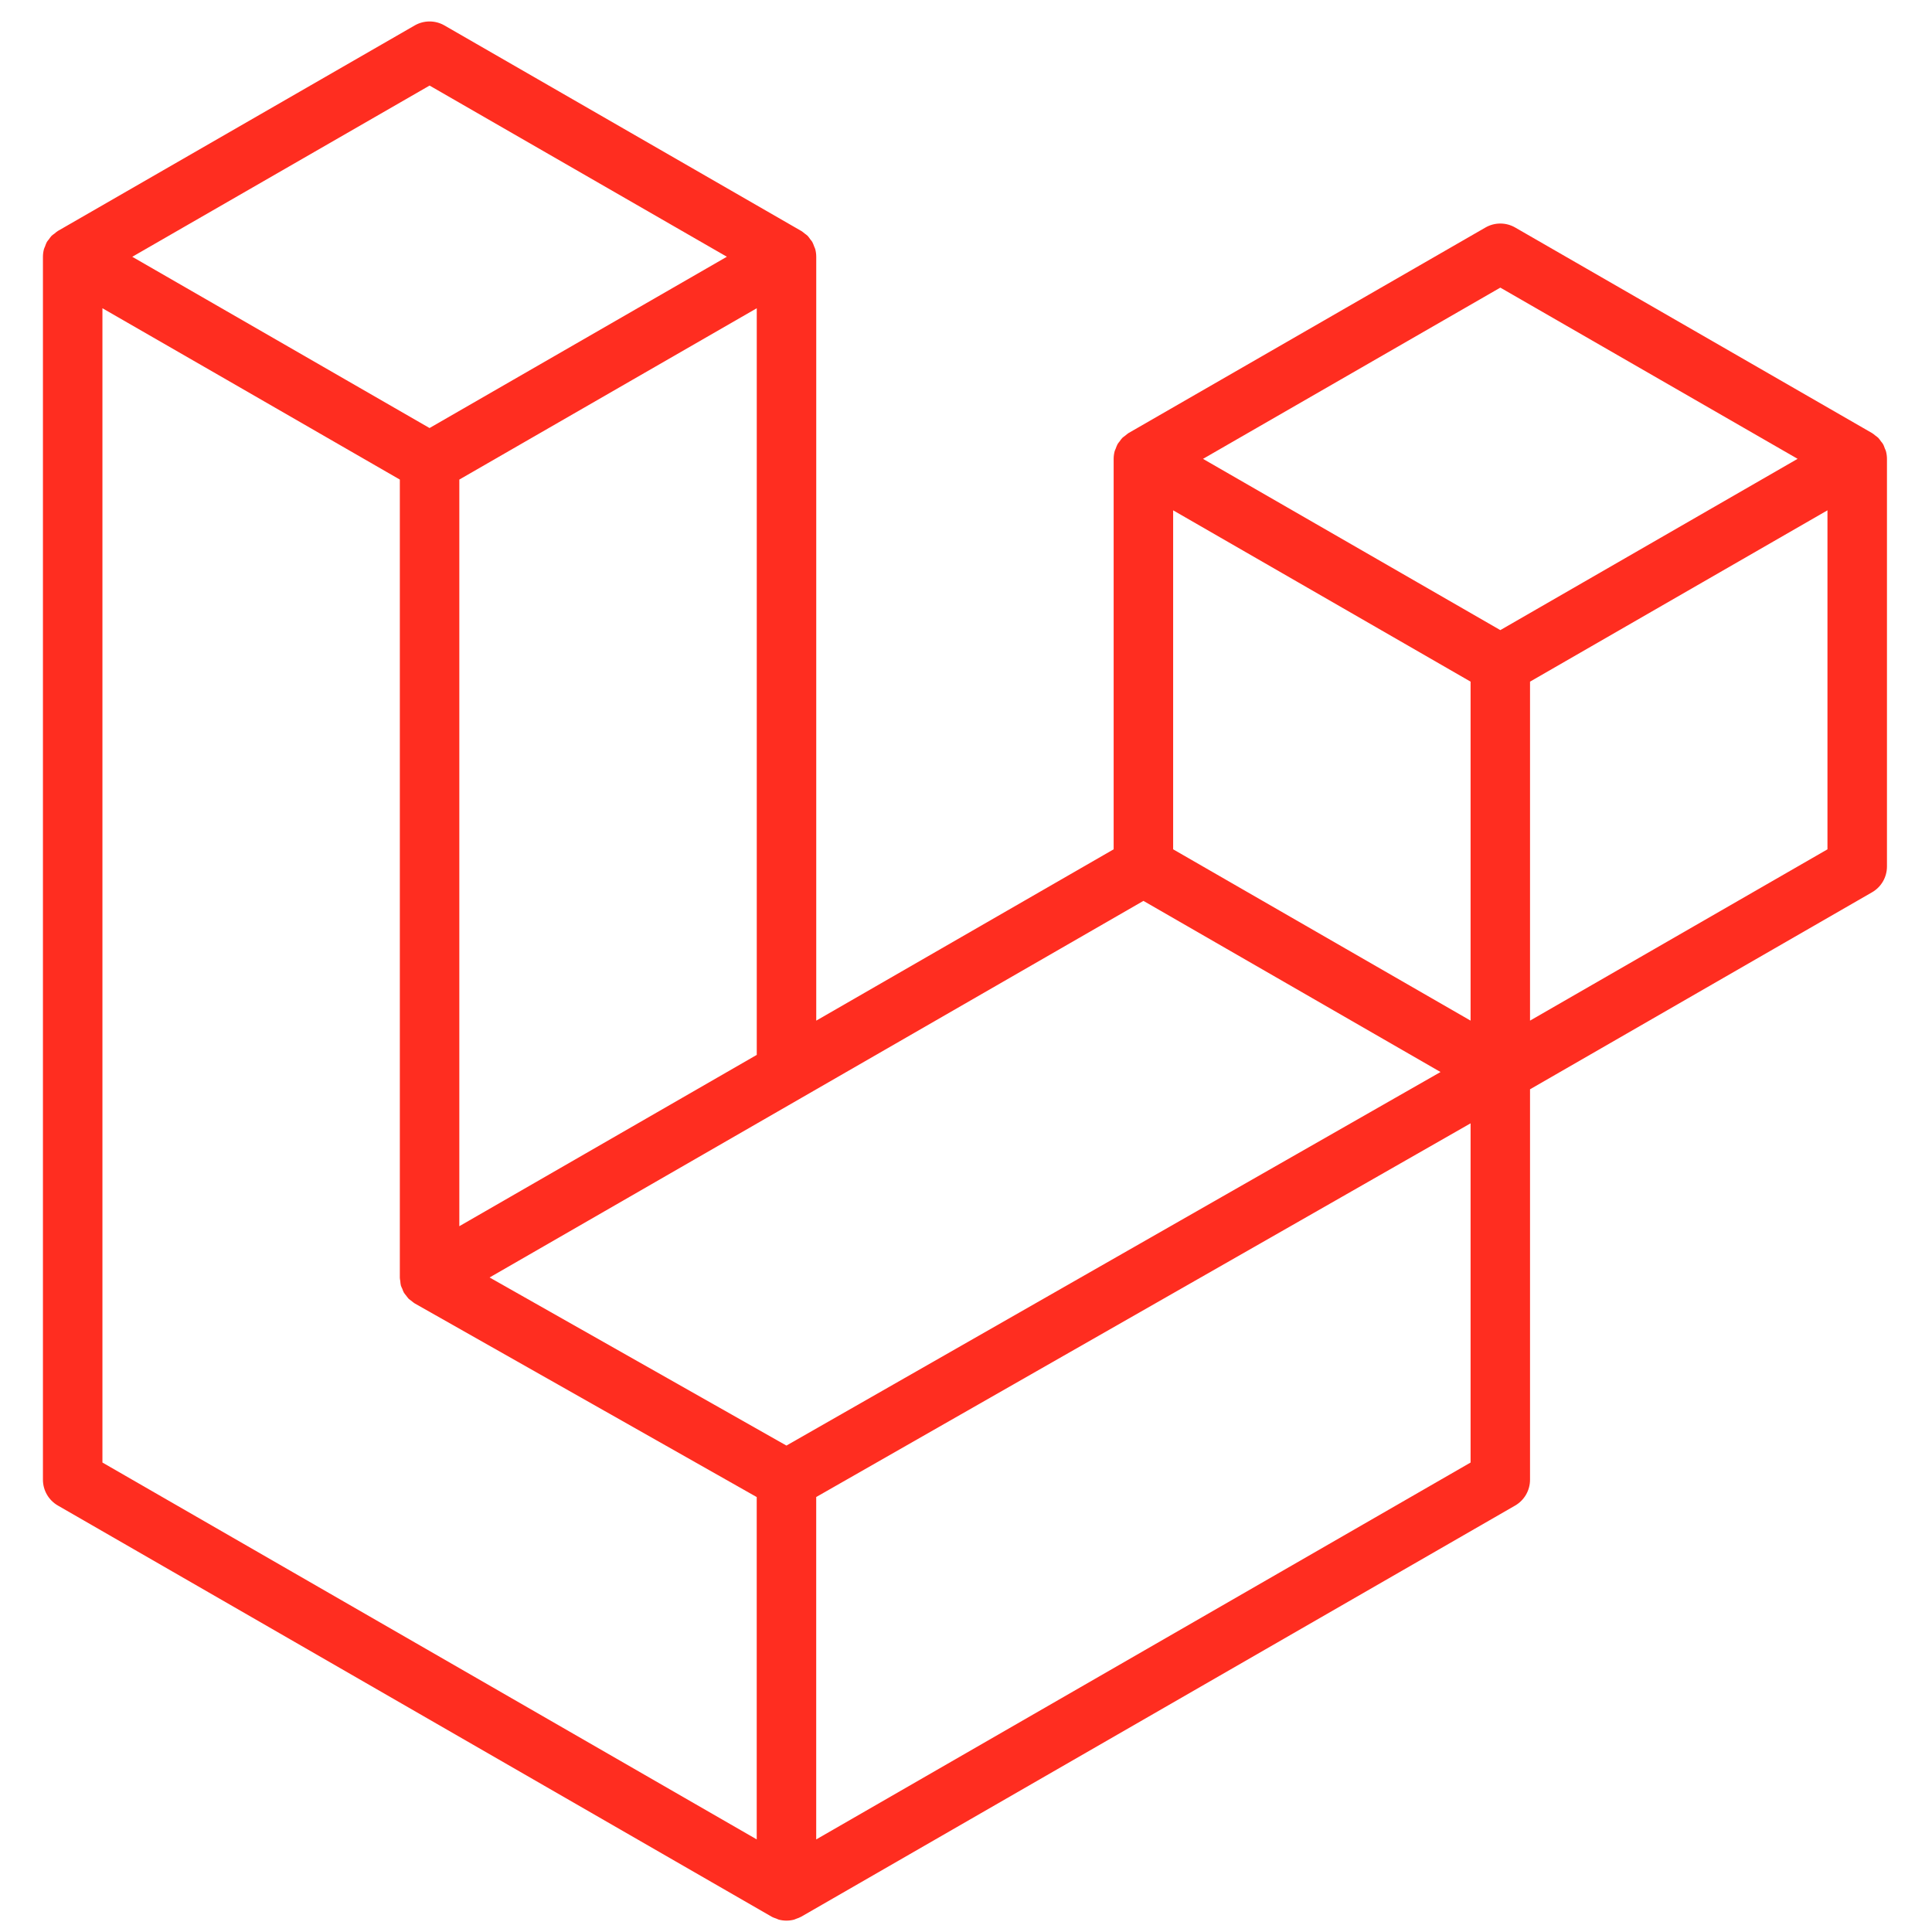
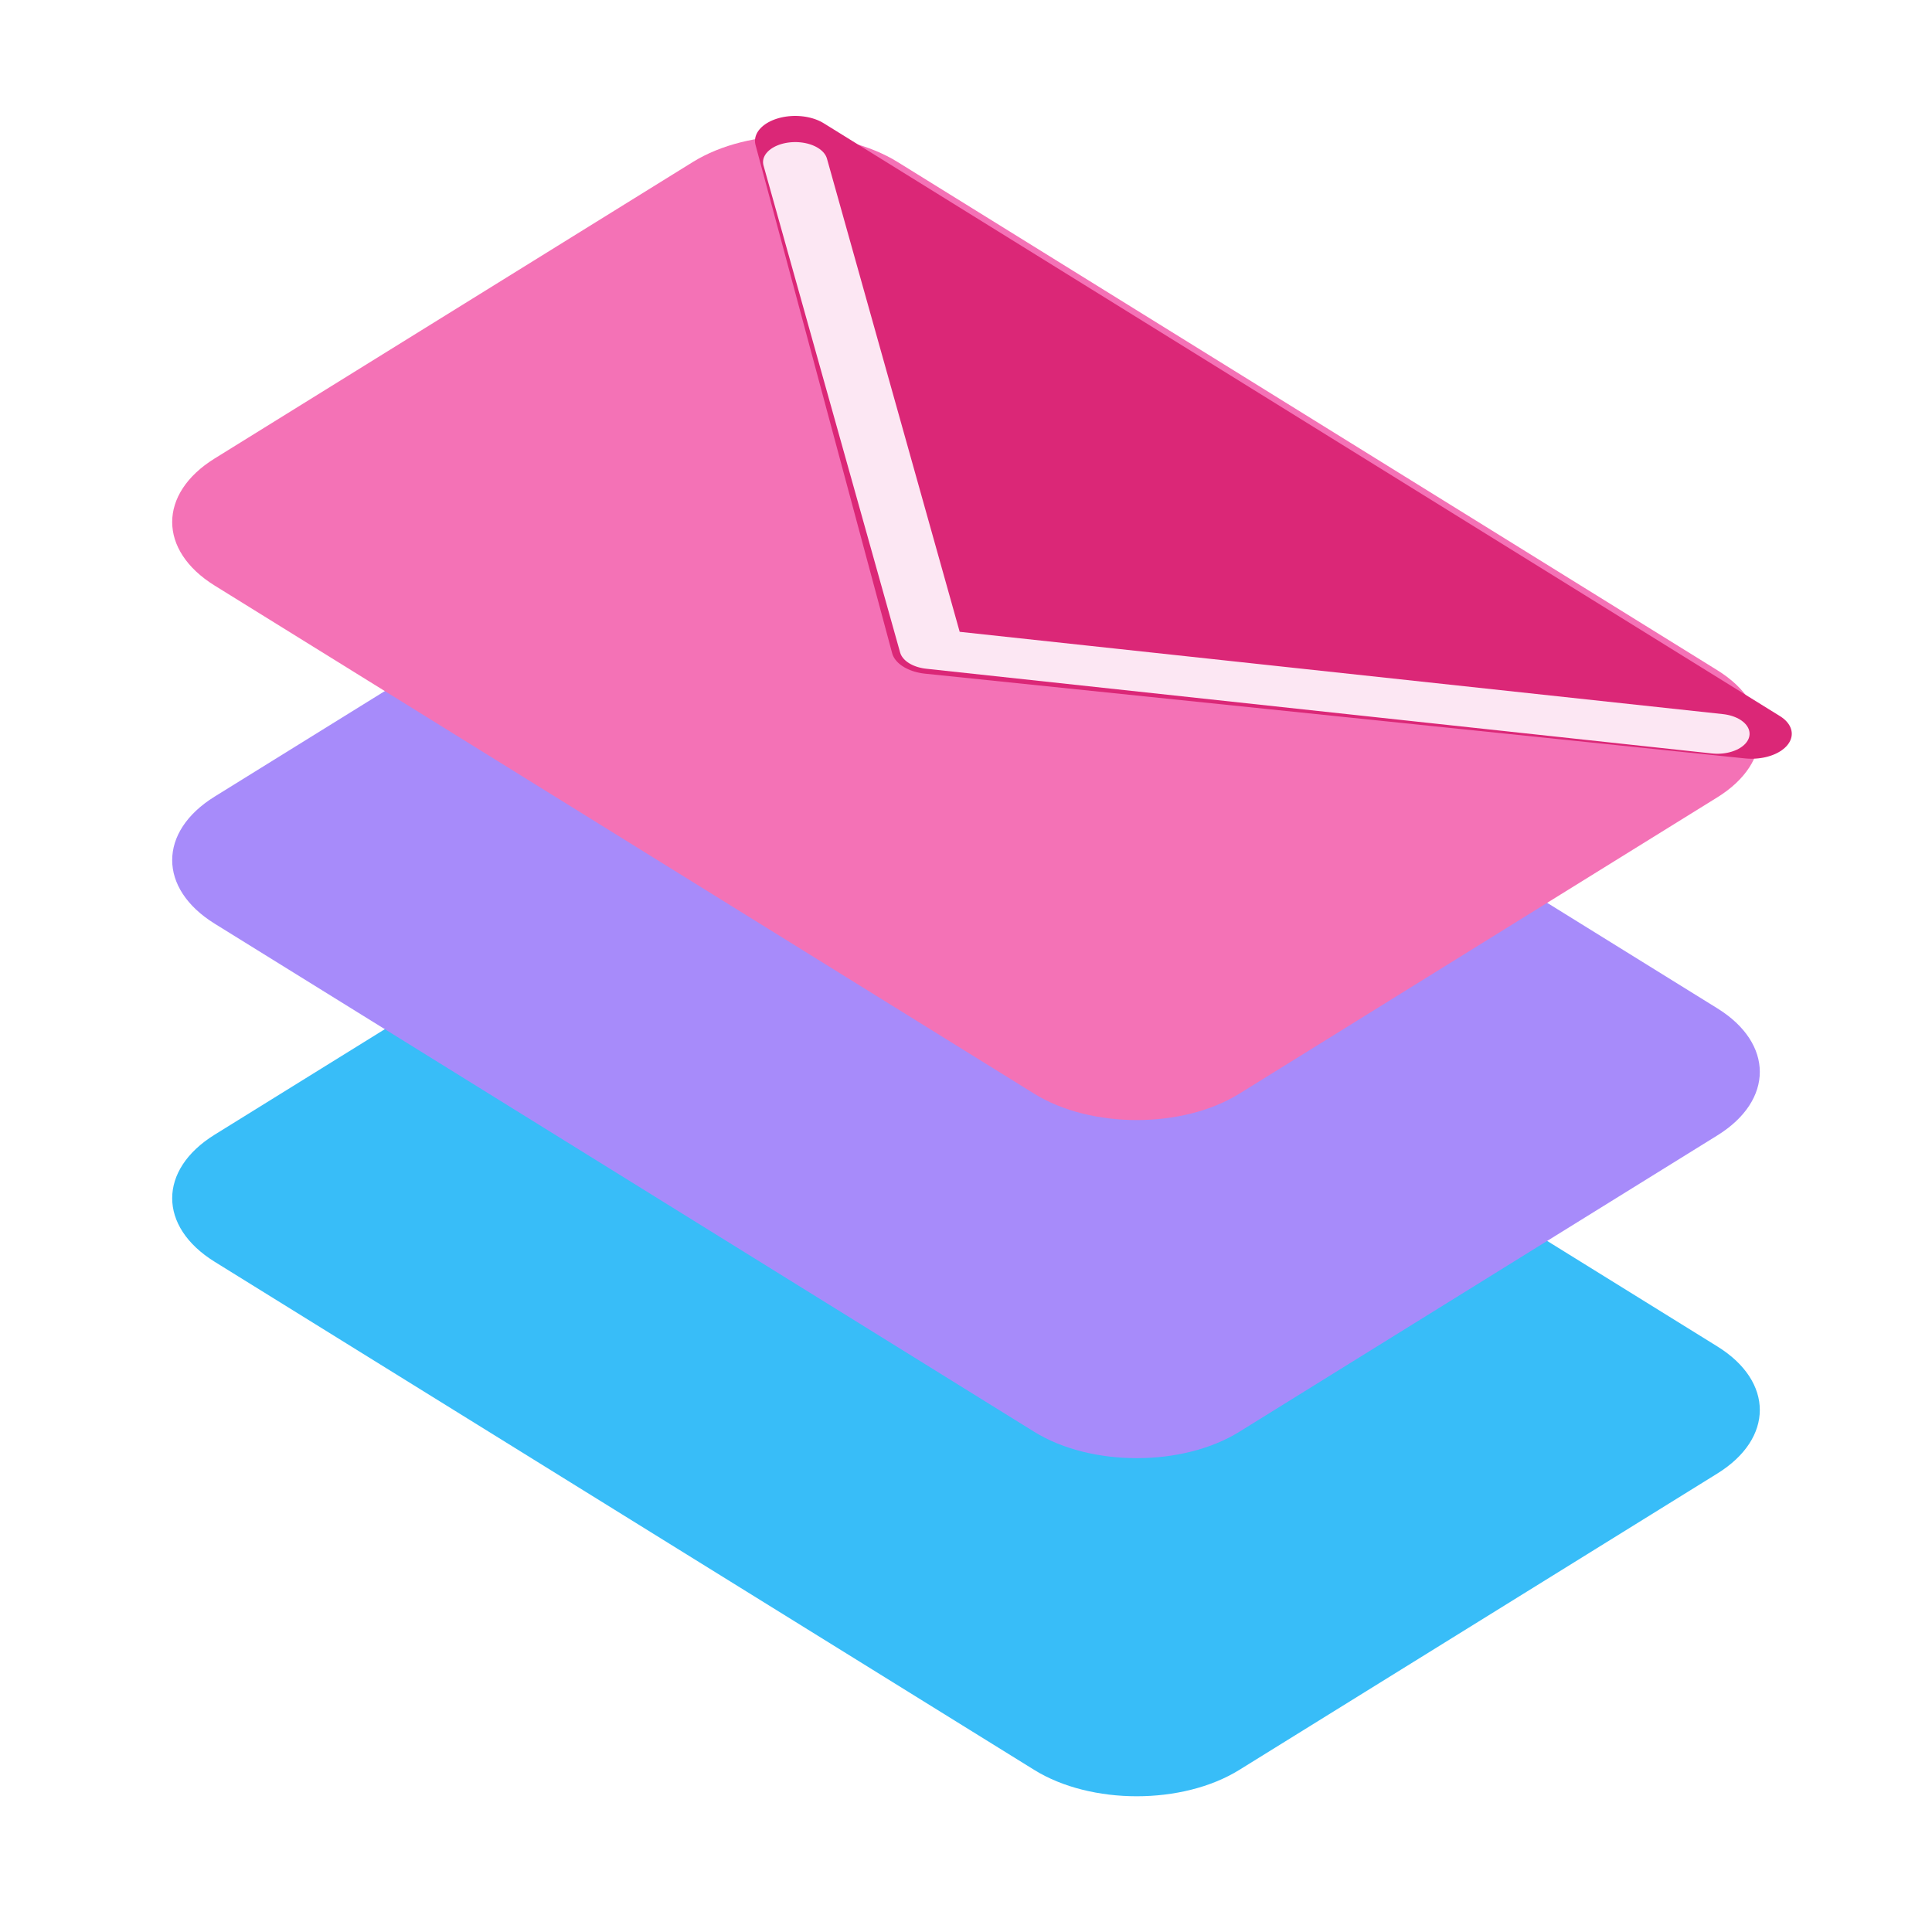
- <svg xmlns="http://www.w3.org/2000/svg" width="166" height="166" viewBox="0 0 166 166" fill="none">
-   <path fill-rule="evenodd" clip-rule="evenodd" d="M162.041 38.759C162.099 38.977 162.129 39.201 162.13 39.426V74.452C162.13 74.902 162.011 75.344 161.786 75.733C161.561 76.122 161.237 76.444 160.847 76.668L131.462 93.594V127.141C131.462 128.054 130.977 128.897 130.186 129.357L68.847 164.683C68.707 164.763 68.554 164.814 68.401 164.868C68.343 164.887 68.289 164.922 68.228 164.938C67.8 165.051 67.349 165.051 66.92 164.938C66.85 164.919 66.786 164.881 66.719 164.855C66.579 164.804 66.432 164.76 66.298 164.683L4.972 129.357C4.583 129.133 4.259 128.81 4.034 128.421C3.808 128.032 3.69 127.591 3.689 127.141L3.689 22.063C3.689 21.834 3.721 21.61 3.779 21.393C3.798 21.32 3.843 21.253 3.868 21.179C3.916 21.045 3.961 20.908 4.031 20.783C4.079 20.7 4.149 20.633 4.206 20.557C4.28 20.454 4.347 20.349 4.433 20.26C4.506 20.186 4.602 20.132 4.685 20.068C4.778 19.992 4.861 19.909 4.966 19.848L35.633 2.185C36.022 1.961 36.462 1.844 36.91 1.844C37.358 1.844 37.798 1.961 38.186 2.185L68.851 19.848H68.857C68.959 19.912 69.045 19.992 69.138 20.065C69.221 20.129 69.313 20.186 69.387 20.257C69.476 20.349 69.54 20.454 69.616 20.557C69.671 20.633 69.744 20.7 69.789 20.783C69.862 20.911 69.904 21.045 69.955 21.179C69.98 21.253 70.025 21.32 70.044 21.396C70.103 21.614 70.133 21.838 70.133 22.063V87.694L95.686 72.974V39.423C95.686 39.2 95.718 38.973 95.775 38.759C95.798 38.683 95.839 38.615 95.865 38.542C95.916 38.408 95.96 38.271 96.031 38.146C96.079 38.063 96.149 37.996 96.203 37.92C96.279 37.818 96.343 37.712 96.433 37.623C96.506 37.549 96.599 37.495 96.681 37.431C96.777 37.355 96.86 37.272 96.962 37.211L127.633 19.548C128.021 19.324 128.461 19.206 128.91 19.206C129.358 19.206 129.798 19.324 130.186 19.548L160.85 37.211C160.959 37.275 161.042 37.355 161.137 37.428C161.217 37.492 161.31 37.549 161.383 37.62C161.473 37.712 161.536 37.818 161.613 37.92C161.67 37.996 161.741 38.063 161.785 38.146C161.859 38.271 161.9 38.408 161.951 38.542C161.98 38.615 162.021 38.683 162.041 38.759ZM157.018 72.974V43.848L146.287 50.028L131.462 58.568V87.694L157.021 72.974H157.018ZM126.354 125.663V96.518L111.771 104.85L70.13 128.626V158.046L126.354 125.663ZM8.801 26.485V125.663L65.018 158.043V128.629L35.649 112L35.64 111.994L35.627 111.988C35.528 111.93 35.445 111.847 35.353 111.777C35.273 111.713 35.18 111.662 35.11 111.592L35.104 111.582C35.021 111.502 34.963 111.403 34.893 111.314C34.829 111.228 34.753 111.154 34.702 111.065L34.699 111.055C34.641 110.96 34.606 110.845 34.565 110.736C34.523 110.64 34.469 110.551 34.443 110.449C34.411 110.328 34.405 110.197 34.392 110.072C34.379 109.976 34.354 109.881 34.354 109.785V109.778V41.205L19.532 32.662L8.801 26.485ZM36.913 7.35L11.364 22.063L36.907 36.777L62.453 22.06L36.907 7.35H36.913ZM50.2 99.174L65.022 90.637V26.485L54.291 32.665L39.466 41.205V105.357L50.2 99.174ZM128.91 24.713L103.363 39.426L128.91 54.14L154.453 39.423L128.91 24.713ZM126.354 58.568L111.529 50.028L100.798 43.848V72.974L115.619 81.511L126.354 87.694V58.568ZM67.571 124.205L105.042 102.803L123.772 92.109L98.245 77.405L68.854 94.334L42.066 109.762L67.571 124.205Z" fill="#FF2D20" />
+ <svg xmlns="http://www.w3.org/2000/svg" viewBox="0 0 24 24">
+   <rect x="-9" y="-6" width="18" height="12" rx="1.8" transform="translate(12 16.2) scale(1 0.62) rotate(45)" fill="#38bdf8" />
+   <rect x="-9" y="-6" width="18" height="12" rx="1.8" transform="translate(12 12) scale(1 0.62) rotate(45)" fill="#a78bfa" />
+   <g transform="translate(12 7.8) scale(1 0.62) rotate(45)">
+     <rect x="-9" y="-6" width="18" height="12" rx="1.8" fill="#f472b6" />
+     <path d="M-8.4 -5.4 L0 0.6 L8.4 -5.4 Z" fill="#db2777" stroke="#db2777" stroke-width="1" stroke-linejoin="round" />
+     <path d="M-8.1 -5.1 L0 0.6 L8.1 -5.1" fill="none" stroke="#fce7f3" stroke-width="0.8" stroke-linecap="round" stroke-linejoin="round" />
+   </g>
</svg>
